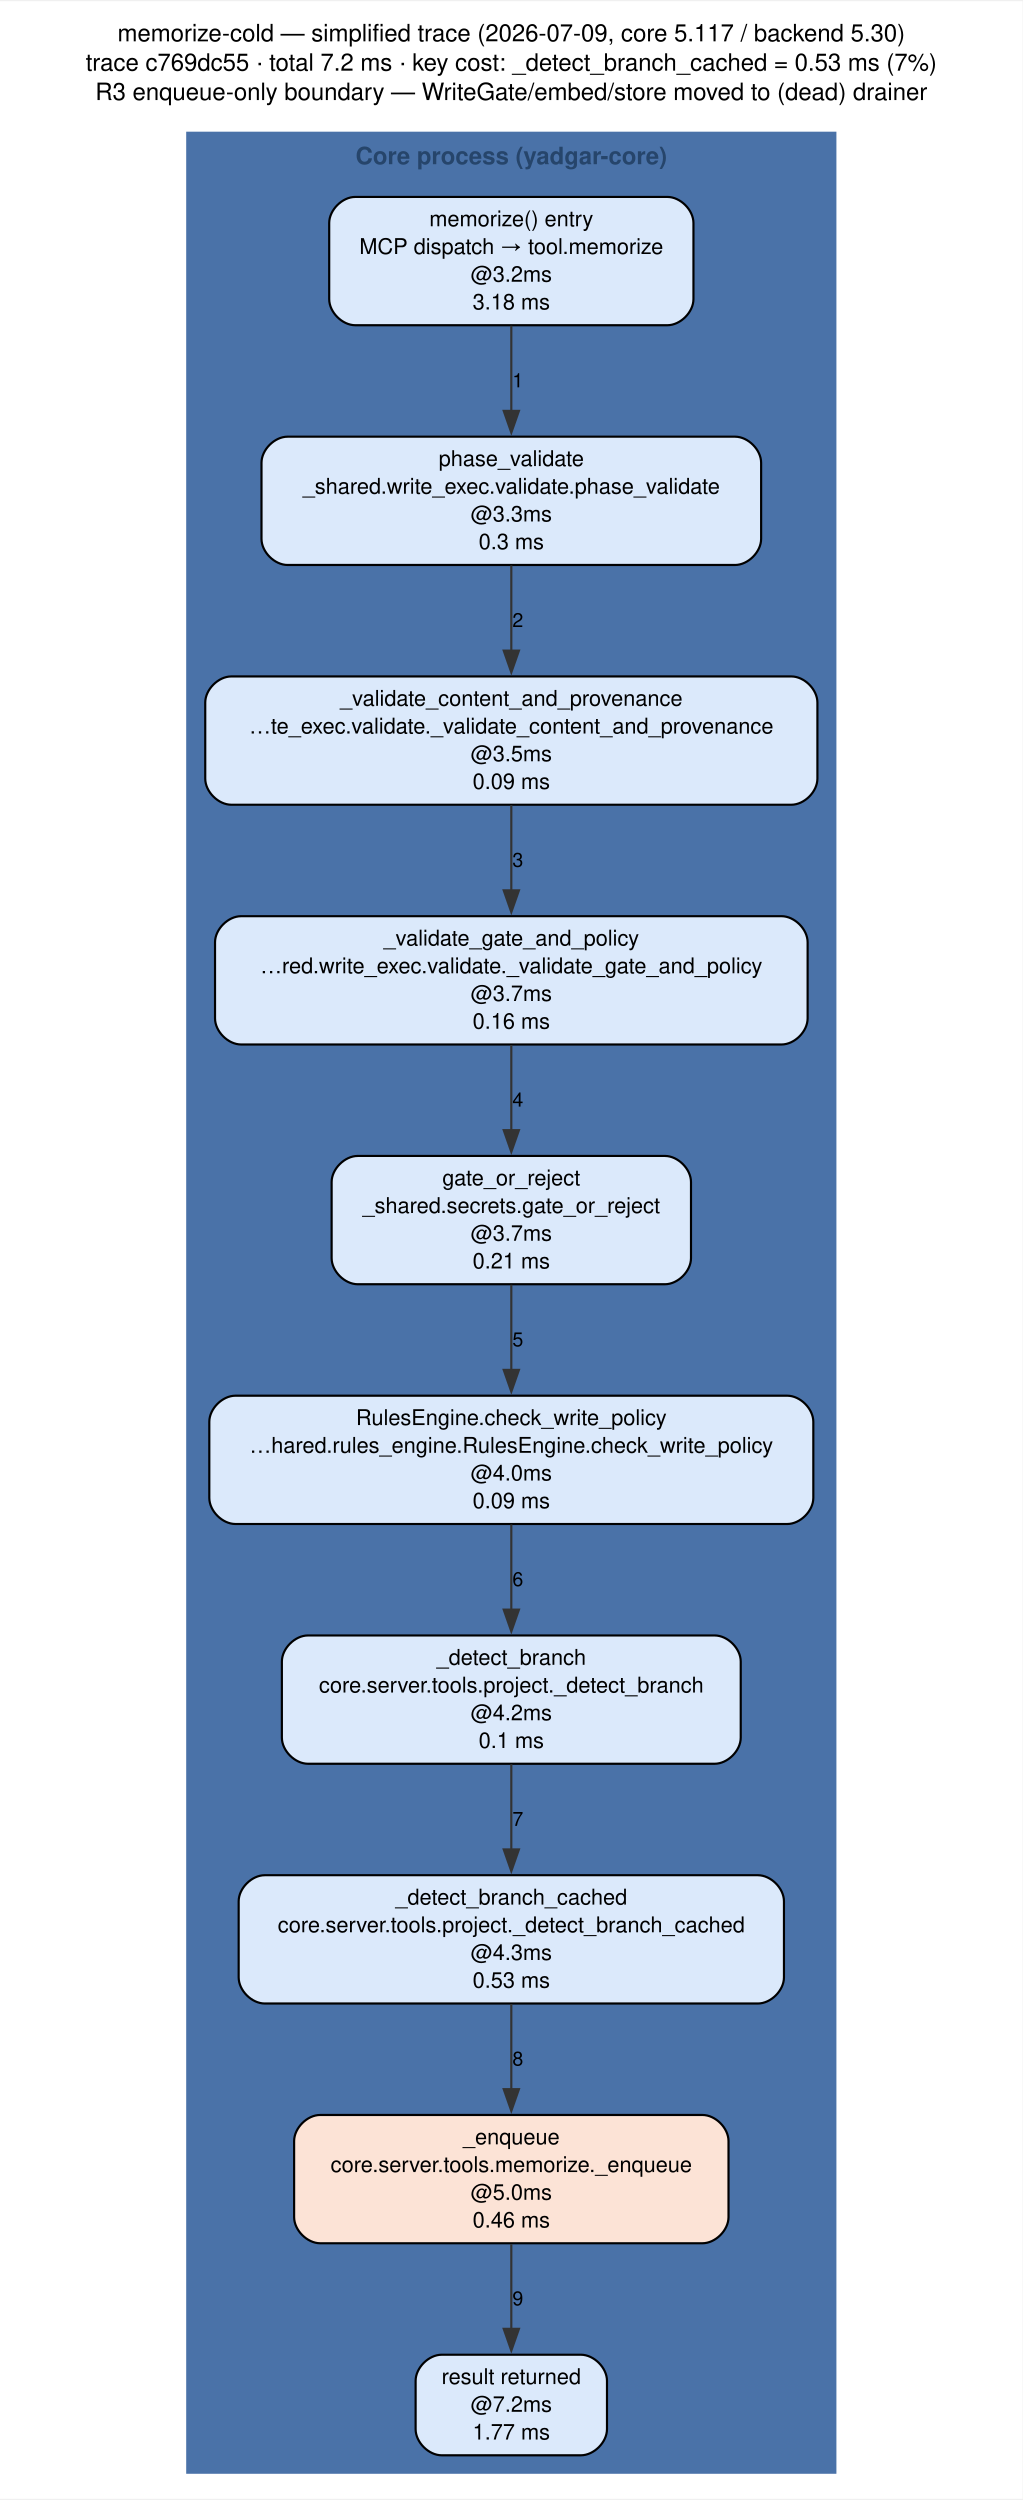
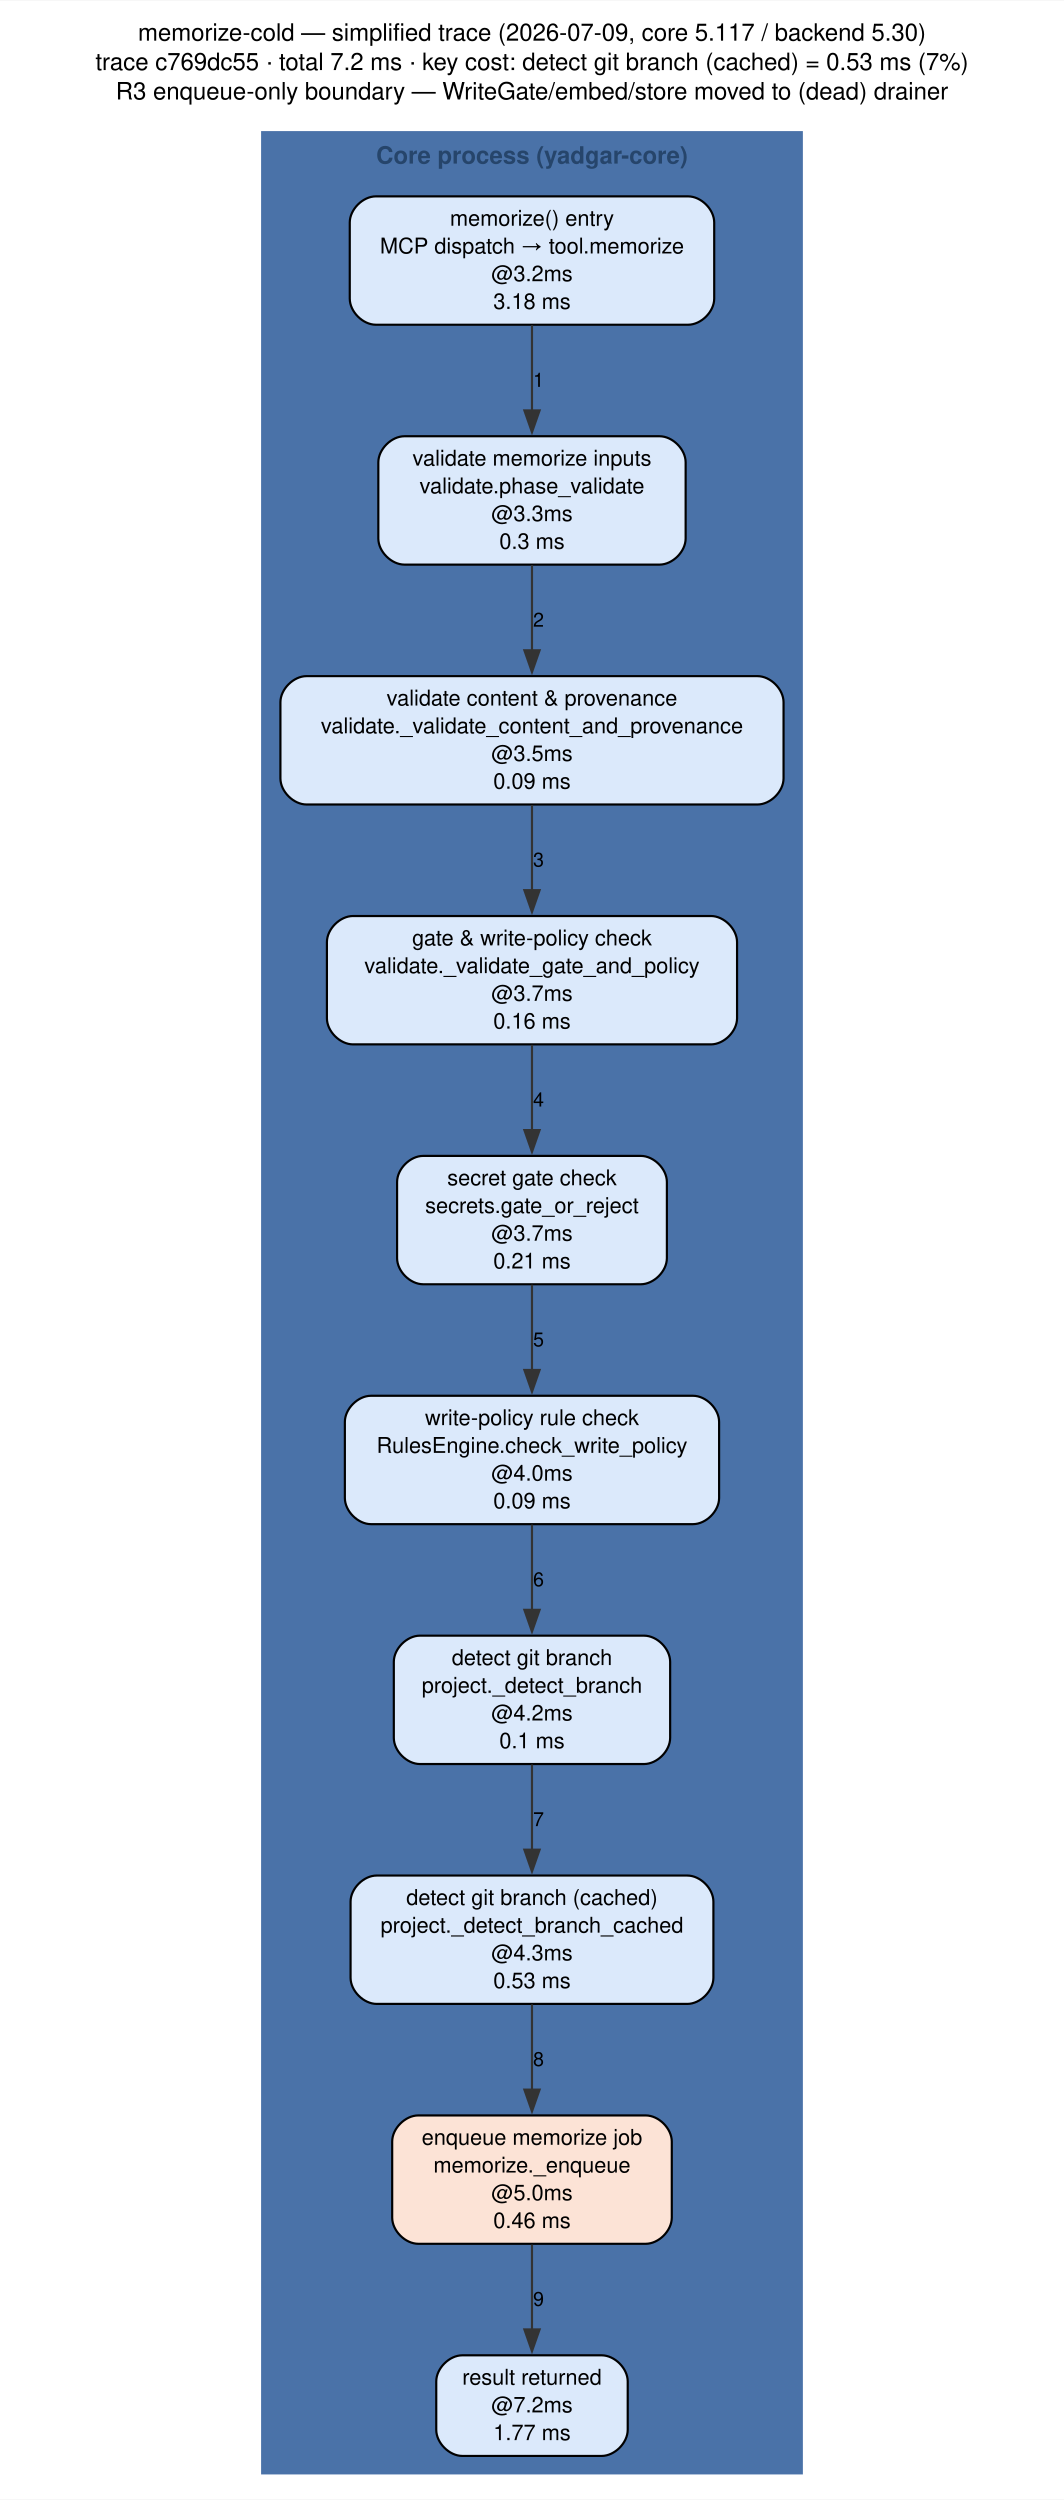
- <svg xmlns="http://www.w3.org/2000/svg" width="470pt" height="1149pt" viewBox="0.00 0.00 470.25 1148.50">
+ <svg xmlns="http://www.w3.org/2000/svg" width="489pt" height="1149pt" viewBox="0.00 0.00 489.00 1148.50">
  <g id="graph0" class="graph" transform="scale(1 1) rotate(0) translate(4 1144.5)">
-     <polygon fill="white" stroke="none" points="-4,4 -4,-1144.5 466.25,-1144.5 466.25,4 -4,4" />
-     <text text-anchor="middle" x="231.12" y="-1126.05" font-family="Helvetica,sans-Serif" font-size="11.00">memorize-cold — simplified trace (2026-07-09, core 5.117 / backend 5.30)</text>
-     <text text-anchor="middle" x="231.12" y="-1112.55" font-family="Helvetica,sans-Serif" font-size="11.00">trace c769dc55 · total 7.2 ms · key cost: _detect_branch_cached = 0.53 ms (7%)</text>
-     <text text-anchor="middle" x="231.12" y="-1099.05" font-family="Helvetica,sans-Serif" font-size="11.00">R3 enqueue-only boundary — WriteGate/embed/store moved to (dead) drainer</text>
+     <polygon fill="white" stroke="none" points="-4,4 -4,-1144.5 485,-1144.5 485,4 -4,4" />
+     <text text-anchor="middle" x="240.5" y="-1126.05" font-family="Helvetica,sans-Serif" font-size="11.00">memorize-cold — simplified trace (2026-07-09, core 5.117 / backend 5.30)</text>
+     <text text-anchor="middle" x="240.5" y="-1112.55" font-family="Helvetica,sans-Serif" font-size="11.00">trace c769dc55 · total 7.2 ms · key cost: detect git branch (cached) = 0.53 ms (7%)</text>
+     <text text-anchor="middle" x="240.5" y="-1099.05" font-family="Helvetica,sans-Serif" font-size="11.00">R3 enqueue-only boundary — WriteGate/embed/store moved to (dead) drainer</text>
    <g id="clust1" class="cluster">
-       <polygon fill="#4a72a8" stroke="#4a72a8" points="82.12,-8 82.12,-1084 380.12,-1084 380.12,-8 82.12,-8" />
-       <text text-anchor="middle" x="231.12" y="-1069.55" font-family="Helvetica,sans-Serif" font-weight="bold" font-size="11.00" fill="#26456b">Core process (yadgar-core)</text>
+       <polygon fill="#4a72a8" stroke="#4a72a8" points="116.5,-8 116.5,-1084 364.5,-1084 364.5,-8 116.5,-8" />
+       <text text-anchor="middle" x="240.5" y="-1069.55" font-family="Helvetica,sans-Serif" font-weight="bold" font-size="11.00" fill="#26456b">Core process (yadgar-core)</text>
    </g>
    <g id="node1" class="node">
-       <path fill="#dbe9fb" stroke="black" d="M302.88,-1054.5C302.88,-1054.5 159.38,-1054.5 159.38,-1054.5 153.38,-1054.5 147.38,-1048.5 147.38,-1042.5 147.38,-1042.5 147.38,-1007.5 147.38,-1007.5 147.38,-1001.5 153.38,-995.5 159.38,-995.5 159.38,-995.5 302.88,-995.5 302.88,-995.5 308.88,-995.5 314.88,-1001.5 314.88,-1007.5 314.88,-1007.5 314.88,-1042.5 314.88,-1042.5 314.88,-1048.5 308.88,-1054.5 302.88,-1054.5" />
-       <text text-anchor="middle" x="231.12" y="-1041" font-family="Helvetica,sans-Serif" font-size="10.00">memorize() entry</text>
-       <text text-anchor="middle" x="231.12" y="-1028.25" font-family="Helvetica,sans-Serif" font-size="10.00">MCP dispatch → tool.memorize</text>
-       <text text-anchor="middle" x="231.12" y="-1015.5" font-family="Helvetica,sans-Serif" font-size="10.00">@3.2ms</text>
-       <text text-anchor="middle" x="231.12" y="-1002.75" font-family="Helvetica,sans-Serif" font-size="10.00">3.18 ms</text>
+       <path fill="#dbe9fb" stroke="black" d="M312.25,-1054.5C312.25,-1054.5 168.75,-1054.5 168.75,-1054.5 162.75,-1054.5 156.75,-1048.5 156.75,-1042.5 156.75,-1042.5 156.75,-1007.5 156.75,-1007.5 156.75,-1001.5 162.75,-995.5 168.75,-995.5 168.75,-995.5 312.25,-995.5 312.25,-995.5 318.25,-995.5 324.25,-1001.5 324.25,-1007.5 324.25,-1007.5 324.25,-1042.5 324.25,-1042.5 324.25,-1048.5 318.25,-1054.5 312.25,-1054.5" />
+       <text text-anchor="middle" x="240.5" y="-1041" font-family="Helvetica,sans-Serif" font-size="10.00">memorize() entry</text>
+       <text text-anchor="middle" x="240.5" y="-1028.25" font-family="Helvetica,sans-Serif" font-size="10.00">MCP dispatch → tool.memorize</text>
+       <text text-anchor="middle" x="240.5" y="-1015.5" font-family="Helvetica,sans-Serif" font-size="10.00">@3.2ms</text>
+       <text text-anchor="middle" x="240.5" y="-1002.75" font-family="Helvetica,sans-Serif" font-size="10.00">3.18 ms</text>
    </g>
    <g id="node2" class="node">
-       <path fill="#dbe9fb" stroke="black" d="M334,-944.25C334,-944.25 128.25,-944.25 128.25,-944.25 122.25,-944.25 116.25,-938.25 116.25,-932.25 116.25,-932.25 116.25,-897.25 116.25,-897.25 116.25,-891.25 122.25,-885.25 128.25,-885.25 128.25,-885.25 334,-885.25 334,-885.25 340,-885.25 346,-891.25 346,-897.25 346,-897.25 346,-932.25 346,-932.25 346,-938.25 340,-944.25 334,-944.25" />
-       <text text-anchor="middle" x="231.12" y="-930.75" font-family="Helvetica,sans-Serif" font-size="10.00">phase_validate</text>
-       <text text-anchor="middle" x="231.12" y="-918" font-family="Helvetica,sans-Serif" font-size="10.00">_shared.write_exec.validate.phase_validate</text>
-       <text text-anchor="middle" x="231.12" y="-905.25" font-family="Helvetica,sans-Serif" font-size="10.00">@3.3ms</text>
-       <text text-anchor="middle" x="231.12" y="-892.5" font-family="Helvetica,sans-Serif" font-size="10.00">0.3 ms</text>
+       <path fill="#dbe9fb" stroke="black" d="M299.12,-944.25C299.12,-944.25 181.88,-944.25 181.88,-944.25 175.88,-944.25 169.88,-938.25 169.88,-932.25 169.88,-932.25 169.88,-897.25 169.88,-897.25 169.88,-891.25 175.88,-885.25 181.88,-885.25 181.88,-885.25 299.12,-885.25 299.12,-885.25 305.12,-885.25 311.12,-891.25 311.12,-897.25 311.12,-897.25 311.12,-932.25 311.12,-932.25 311.12,-938.25 305.12,-944.25 299.12,-944.25" />
+       <text text-anchor="middle" x="240.5" y="-930.75" font-family="Helvetica,sans-Serif" font-size="10.00">validate memorize inputs</text>
+       <text text-anchor="middle" x="240.5" y="-918" font-family="Helvetica,sans-Serif" font-size="10.00">validate.phase_validate</text>
+       <text text-anchor="middle" x="240.5" y="-905.25" font-family="Helvetica,sans-Serif" font-size="10.00">@3.3ms</text>
+       <text text-anchor="middle" x="240.5" y="-892.5" font-family="Helvetica,sans-Serif" font-size="10.00">0.3 ms</text>
    </g>
    <g id="edge1" class="edge">
-       <path fill="none" stroke="#333333" d="M231.12,-995.28C231.12,-983.16 231.12,-968.86 231.12,-955.74" />
-       <polygon fill="#333333" stroke="#333333" points="234.63,-956.12 231.13,-946.12 227.63,-956.12 234.63,-956.12" />
-       <text text-anchor="middle" x="234.12" y="-966.95" font-family="Helvetica,sans-Serif" font-size="9.00">1</text>
+       <path fill="none" stroke="#333333" d="M240.5,-995.28C240.5,-983.16 240.5,-968.86 240.5,-955.74" />
+       <polygon fill="#333333" stroke="#333333" points="244,-956.12 240.5,-946.12 237,-956.12 244,-956.12" />
+       <text text-anchor="middle" x="243.5" y="-966.95" font-family="Helvetica,sans-Serif" font-size="9.00">1</text>
    </g>
    <g id="node3" class="node">
-       <path fill="#dbe9fb" stroke="black" d="M359.88,-834C359.88,-834 102.38,-834 102.38,-834 96.38,-834 90.38,-828 90.38,-822 90.38,-822 90.38,-787 90.38,-787 90.38,-781 96.38,-775 102.38,-775 102.38,-775 359.88,-775 359.88,-775 365.88,-775 371.88,-781 371.88,-787 371.88,-787 371.88,-822 371.88,-822 371.88,-828 365.88,-834 359.88,-834" />
-       <text text-anchor="middle" x="231.12" y="-820.5" font-family="Helvetica,sans-Serif" font-size="10.00">_validate_content_and_provenance</text>
-       <text text-anchor="middle" x="231.12" y="-807.75" font-family="Helvetica,sans-Serif" font-size="10.00">…te_exec.validate._validate_content_and_provenance</text>
-       <text text-anchor="middle" x="231.12" y="-795" font-family="Helvetica,sans-Serif" font-size="10.00">@3.5ms</text>
-       <text text-anchor="middle" x="231.12" y="-782.25" font-family="Helvetica,sans-Serif" font-size="10.00">0.09 ms</text>
+       <path fill="#dbe9fb" stroke="black" d="M344.12,-834C344.12,-834 136.88,-834 136.88,-834 130.88,-834 124.88,-828 124.88,-822 124.88,-822 124.88,-787 124.88,-787 124.88,-781 130.88,-775 136.88,-775 136.88,-775 344.12,-775 344.12,-775 350.12,-775 356.12,-781 356.12,-787 356.12,-787 356.12,-822 356.12,-822 356.12,-828 350.12,-834 344.12,-834" />
+       <text text-anchor="middle" x="240.5" y="-820.5" font-family="Helvetica,sans-Serif" font-size="10.00">validate content &amp; provenance</text>
+       <text text-anchor="middle" x="240.5" y="-807.75" font-family="Helvetica,sans-Serif" font-size="10.00">validate._validate_content_and_provenance</text>
+       <text text-anchor="middle" x="240.5" y="-795" font-family="Helvetica,sans-Serif" font-size="10.00">@3.5ms</text>
+       <text text-anchor="middle" x="240.5" y="-782.25" font-family="Helvetica,sans-Serif" font-size="10.00">0.09 ms</text>
    </g>
    <g id="edge2" class="edge">
-       <path fill="none" stroke="#333333" d="M231.12,-885.03C231.12,-872.91 231.12,-858.61 231.12,-845.49" />
-       <polygon fill="#333333" stroke="#333333" points="234.63,-845.87 231.13,-835.87 227.63,-845.87 234.63,-845.87" />
-       <text text-anchor="middle" x="234.12" y="-856.7" font-family="Helvetica,sans-Serif" font-size="9.00">2</text>
+       <path fill="none" stroke="#333333" d="M240.5,-885.03C240.5,-872.91 240.5,-858.61 240.5,-845.49" />
+       <polygon fill="#333333" stroke="#333333" points="244,-845.87 240.5,-835.87 237,-845.87 244,-845.87" />
+       <text text-anchor="middle" x="243.5" y="-856.7" font-family="Helvetica,sans-Serif" font-size="9.00">2</text>
    </g>
    <g id="node4" class="node">
-       <path fill="#dbe9fb" stroke="black" d="M355.38,-723.75C355.38,-723.75 106.88,-723.75 106.88,-723.75 100.88,-723.75 94.88,-717.75 94.88,-711.75 94.88,-711.75 94.88,-676.75 94.88,-676.75 94.88,-670.75 100.88,-664.75 106.88,-664.75 106.88,-664.75 355.38,-664.75 355.38,-664.75 361.38,-664.75 367.38,-670.75 367.38,-676.75 367.38,-676.75 367.38,-711.75 367.38,-711.75 367.38,-717.75 361.38,-723.75 355.38,-723.75" />
-       <text text-anchor="middle" x="231.12" y="-710.25" font-family="Helvetica,sans-Serif" font-size="10.00">_validate_gate_and_policy</text>
-       <text text-anchor="middle" x="231.12" y="-697.5" font-family="Helvetica,sans-Serif" font-size="10.00">…red.write_exec.validate._validate_gate_and_policy</text>
-       <text text-anchor="middle" x="231.12" y="-684.75" font-family="Helvetica,sans-Serif" font-size="10.00">@3.7ms</text>
-       <text text-anchor="middle" x="231.12" y="-672" font-family="Helvetica,sans-Serif" font-size="10.00">0.16 ms</text>
+       <path fill="#dbe9fb" stroke="black" d="M322.75,-723.75C322.75,-723.75 158.25,-723.75 158.25,-723.75 152.25,-723.75 146.25,-717.75 146.25,-711.75 146.25,-711.75 146.25,-676.75 146.25,-676.75 146.25,-670.75 152.25,-664.75 158.25,-664.75 158.25,-664.75 322.75,-664.75 322.75,-664.75 328.75,-664.75 334.75,-670.75 334.75,-676.75 334.75,-676.75 334.75,-711.75 334.75,-711.75 334.75,-717.75 328.75,-723.75 322.75,-723.75" />
+       <text text-anchor="middle" x="240.5" y="-710.25" font-family="Helvetica,sans-Serif" font-size="10.00">gate &amp; write-policy check</text>
+       <text text-anchor="middle" x="240.5" y="-697.5" font-family="Helvetica,sans-Serif" font-size="10.00">validate._validate_gate_and_policy</text>
+       <text text-anchor="middle" x="240.5" y="-684.75" font-family="Helvetica,sans-Serif" font-size="10.00">@3.7ms</text>
+       <text text-anchor="middle" x="240.5" y="-672" font-family="Helvetica,sans-Serif" font-size="10.00">0.16 ms</text>
    </g>
    <g id="edge3" class="edge">
-       <path fill="none" stroke="#333333" d="M231.12,-774.78C231.12,-762.66 231.12,-748.36 231.12,-735.24" />
-       <polygon fill="#333333" stroke="#333333" points="234.63,-735.62 231.13,-725.62 227.63,-735.62 234.63,-735.62" />
-       <text text-anchor="middle" x="234.12" y="-746.45" font-family="Helvetica,sans-Serif" font-size="9.00">3</text>
+       <path fill="none" stroke="#333333" d="M240.5,-774.78C240.5,-762.66 240.5,-748.36 240.5,-735.24" />
+       <polygon fill="#333333" stroke="#333333" points="244,-735.62 240.5,-725.62 237,-735.62 244,-735.62" />
+       <text text-anchor="middle" x="243.5" y="-746.45" font-family="Helvetica,sans-Serif" font-size="9.00">3</text>
    </g>
    <g id="node5" class="node">
-       <path fill="#dbe9fb" stroke="black" d="M301.75,-613.5C301.75,-613.5 160.5,-613.5 160.5,-613.5 154.5,-613.5 148.5,-607.5 148.5,-601.5 148.5,-601.5 148.5,-566.5 148.5,-566.5 148.5,-560.5 154.5,-554.5 160.5,-554.5 160.5,-554.5 301.75,-554.5 301.75,-554.5 307.75,-554.5 313.75,-560.5 313.75,-566.5 313.75,-566.5 313.75,-601.5 313.75,-601.5 313.75,-607.5 307.75,-613.5 301.75,-613.5" />
-       <text text-anchor="middle" x="231.12" y="-600" font-family="Helvetica,sans-Serif" font-size="10.00">gate_or_reject</text>
-       <text text-anchor="middle" x="231.12" y="-587.25" font-family="Helvetica,sans-Serif" font-size="10.00">_shared.secrets.gate_or_reject</text>
-       <text text-anchor="middle" x="231.12" y="-574.5" font-family="Helvetica,sans-Serif" font-size="10.00">@3.7ms</text>
-       <text text-anchor="middle" x="231.12" y="-561.75" font-family="Helvetica,sans-Serif" font-size="10.00">0.21 ms</text>
+       <path fill="#dbe9fb" stroke="black" d="M290.5,-613.5C290.5,-613.5 190.5,-613.5 190.5,-613.5 184.5,-613.5 178.5,-607.5 178.5,-601.5 178.5,-601.5 178.5,-566.5 178.5,-566.5 178.5,-560.5 184.5,-554.5 190.5,-554.5 190.5,-554.5 290.5,-554.5 290.5,-554.5 296.5,-554.5 302.5,-560.5 302.5,-566.5 302.5,-566.5 302.5,-601.5 302.5,-601.5 302.5,-607.5 296.5,-613.5 290.5,-613.5" />
+       <text text-anchor="middle" x="240.5" y="-600" font-family="Helvetica,sans-Serif" font-size="10.00">secret gate check</text>
+       <text text-anchor="middle" x="240.5" y="-587.25" font-family="Helvetica,sans-Serif" font-size="10.00">secrets.gate_or_reject</text>
+       <text text-anchor="middle" x="240.5" y="-574.5" font-family="Helvetica,sans-Serif" font-size="10.00">@3.7ms</text>
+       <text text-anchor="middle" x="240.5" y="-561.75" font-family="Helvetica,sans-Serif" font-size="10.00">0.21 ms</text>
    </g>
    <g id="edge4" class="edge">
-       <path fill="none" stroke="#333333" d="M231.12,-664.53C231.12,-652.41 231.12,-638.11 231.12,-624.99" />
-       <polygon fill="#333333" stroke="#333333" points="234.63,-625.37 231.13,-615.37 227.63,-625.37 234.63,-625.37" />
-       <text text-anchor="middle" x="234.12" y="-636.2" font-family="Helvetica,sans-Serif" font-size="9.00">4</text>
+       <path fill="none" stroke="#333333" d="M240.5,-664.53C240.5,-652.41 240.5,-638.11 240.5,-624.99" />
+       <polygon fill="#333333" stroke="#333333" points="244,-625.37 240.5,-615.37 237,-625.37 244,-625.37" />
+       <text text-anchor="middle" x="243.5" y="-636.2" font-family="Helvetica,sans-Serif" font-size="9.00">4</text>
    </g>
    <g id="node6" class="node">
-       <path fill="#dbe9fb" stroke="black" d="M358,-503.25C358,-503.25 104.25,-503.25 104.25,-503.25 98.25,-503.25 92.25,-497.25 92.25,-491.25 92.25,-491.25 92.25,-456.25 92.25,-456.25 92.25,-450.25 98.25,-444.25 104.25,-444.25 104.25,-444.25 358,-444.25 358,-444.25 364,-444.25 370,-450.25 370,-456.25 370,-456.25 370,-491.25 370,-491.25 370,-497.25 364,-503.25 358,-503.25" />
-       <text text-anchor="middle" x="231.12" y="-489.75" font-family="Helvetica,sans-Serif" font-size="10.00">RulesEngine.check_write_policy</text>
-       <text text-anchor="middle" x="231.12" y="-477" font-family="Helvetica,sans-Serif" font-size="10.00">…hared.rules_engine.RulesEngine.check_write_policy</text>
-       <text text-anchor="middle" x="231.12" y="-464.25" font-family="Helvetica,sans-Serif" font-size="10.00">@4.0ms</text>
-       <text text-anchor="middle" x="231.12" y="-451.5" font-family="Helvetica,sans-Serif" font-size="10.00">0.09 ms</text>
+       <path fill="#dbe9fb" stroke="black" d="M314.5,-503.25C314.5,-503.25 166.5,-503.25 166.5,-503.25 160.5,-503.25 154.5,-497.25 154.5,-491.25 154.5,-491.25 154.5,-456.25 154.5,-456.25 154.5,-450.25 160.5,-444.25 166.5,-444.25 166.5,-444.25 314.5,-444.25 314.5,-444.25 320.5,-444.25 326.5,-450.25 326.5,-456.25 326.5,-456.25 326.5,-491.25 326.5,-491.25 326.5,-497.25 320.5,-503.25 314.5,-503.25" />
+       <text text-anchor="middle" x="240.5" y="-489.75" font-family="Helvetica,sans-Serif" font-size="10.00">write-policy rule check</text>
+       <text text-anchor="middle" x="240.5" y="-477" font-family="Helvetica,sans-Serif" font-size="10.00">RulesEngine.check_write_policy</text>
+       <text text-anchor="middle" x="240.5" y="-464.25" font-family="Helvetica,sans-Serif" font-size="10.00">@4.0ms</text>
+       <text text-anchor="middle" x="240.5" y="-451.5" font-family="Helvetica,sans-Serif" font-size="10.00">0.09 ms</text>
    </g>
    <g id="edge5" class="edge">
-       <path fill="none" stroke="#333333" d="M231.12,-554.28C231.12,-542.16 231.12,-527.86 231.12,-514.74" />
-       <polygon fill="#333333" stroke="#333333" points="234.63,-515.12 231.13,-505.12 227.63,-515.12 234.63,-515.12" />
-       <text text-anchor="middle" x="234.12" y="-525.95" font-family="Helvetica,sans-Serif" font-size="9.00">5</text>
+       <path fill="none" stroke="#333333" d="M240.5,-554.28C240.5,-542.16 240.5,-527.86 240.5,-514.74" />
+       <polygon fill="#333333" stroke="#333333" points="244,-515.12 240.5,-505.12 237,-515.12 244,-515.12" />
+       <text text-anchor="middle" x="243.5" y="-525.95" font-family="Helvetica,sans-Serif" font-size="9.00">5</text>
    </g>
    <g id="node7" class="node">
-       <path fill="#dbe9fb" stroke="black" d="M324.62,-393C324.62,-393 137.62,-393 137.62,-393 131.62,-393 125.62,-387 125.62,-381 125.62,-381 125.62,-346 125.62,-346 125.62,-340 131.62,-334 137.62,-334 137.62,-334 324.62,-334 324.62,-334 330.62,-334 336.62,-340 336.62,-346 336.62,-346 336.62,-381 336.62,-381 336.62,-387 330.62,-393 324.62,-393" />
-       <text text-anchor="middle" x="231.12" y="-379.5" font-family="Helvetica,sans-Serif" font-size="10.00">_detect_branch</text>
-       <text text-anchor="middle" x="231.12" y="-366.75" font-family="Helvetica,sans-Serif" font-size="10.00">core.server.tools.project._detect_branch</text>
-       <text text-anchor="middle" x="231.12" y="-354" font-family="Helvetica,sans-Serif" font-size="10.00">@4.2ms</text>
-       <text text-anchor="middle" x="231.12" y="-341.25" font-family="Helvetica,sans-Serif" font-size="10.00">0.1 ms</text>
+       <path fill="#dbe9fb" stroke="black" d="M292,-393C292,-393 189,-393 189,-393 183,-393 177,-387 177,-381 177,-381 177,-346 177,-346 177,-340 183,-334 189,-334 189,-334 292,-334 292,-334 298,-334 304,-340 304,-346 304,-346 304,-381 304,-381 304,-387 298,-393 292,-393" />
+       <text text-anchor="middle" x="240.5" y="-379.5" font-family="Helvetica,sans-Serif" font-size="10.00">detect git branch</text>
+       <text text-anchor="middle" x="240.5" y="-366.75" font-family="Helvetica,sans-Serif" font-size="10.00">project._detect_branch</text>
+       <text text-anchor="middle" x="240.5" y="-354" font-family="Helvetica,sans-Serif" font-size="10.00">@4.2ms</text>
+       <text text-anchor="middle" x="240.5" y="-341.25" font-family="Helvetica,sans-Serif" font-size="10.00">0.1 ms</text>
    </g>
    <g id="edge6" class="edge">
-       <path fill="none" stroke="#333333" d="M231.12,-444.03C231.12,-431.91 231.12,-417.61 231.12,-404.49" />
-       <polygon fill="#333333" stroke="#333333" points="234.63,-404.87 231.13,-394.87 227.63,-404.87 234.63,-404.87" />
-       <text text-anchor="middle" x="234.12" y="-415.7" font-family="Helvetica,sans-Serif" font-size="9.00">6</text>
+       <path fill="none" stroke="#333333" d="M240.5,-444.03C240.5,-431.91 240.5,-417.61 240.5,-404.49" />
+       <polygon fill="#333333" stroke="#333333" points="244,-404.87 240.5,-394.87 237,-404.87 244,-404.87" />
+       <text text-anchor="middle" x="243.5" y="-415.7" font-family="Helvetica,sans-Serif" font-size="9.00">6</text>
    </g>
    <g id="node8" class="node">
-       <path fill="#dbe9fb" stroke="black" d="M344.5,-282.75C344.5,-282.75 117.75,-282.75 117.75,-282.75 111.75,-282.75 105.75,-276.75 105.75,-270.75 105.75,-270.75 105.75,-235.75 105.75,-235.75 105.75,-229.75 111.75,-223.75 117.75,-223.75 117.75,-223.75 344.5,-223.75 344.5,-223.75 350.5,-223.75 356.5,-229.75 356.5,-235.75 356.5,-235.75 356.5,-270.75 356.5,-270.75 356.5,-276.75 350.5,-282.75 344.5,-282.75" />
-       <text text-anchor="middle" x="231.12" y="-269.25" font-family="Helvetica,sans-Serif" font-size="10.00">_detect_branch_cached</text>
-       <text text-anchor="middle" x="231.12" y="-256.5" font-family="Helvetica,sans-Serif" font-size="10.00">core.server.tools.project._detect_branch_cached</text>
-       <text text-anchor="middle" x="231.12" y="-243.75" font-family="Helvetica,sans-Serif" font-size="10.00">@4.3ms</text>
-       <text text-anchor="middle" x="231.12" y="-231" font-family="Helvetica,sans-Serif" font-size="10.00">0.53 ms</text>
+       <path fill="#dbe9fb" stroke="black" d="M311.88,-282.75C311.88,-282.75 169.12,-282.75 169.12,-282.75 163.12,-282.75 157.12,-276.75 157.12,-270.75 157.12,-270.75 157.12,-235.75 157.12,-235.75 157.12,-229.75 163.12,-223.75 169.12,-223.75 169.12,-223.75 311.88,-223.75 311.88,-223.75 317.88,-223.75 323.88,-229.75 323.88,-235.75 323.88,-235.75 323.88,-270.75 323.88,-270.75 323.88,-276.75 317.88,-282.75 311.88,-282.75" />
+       <text text-anchor="middle" x="240.5" y="-269.25" font-family="Helvetica,sans-Serif" font-size="10.00">detect git branch (cached)</text>
+       <text text-anchor="middle" x="240.5" y="-256.5" font-family="Helvetica,sans-Serif" font-size="10.00">project._detect_branch_cached</text>
+       <text text-anchor="middle" x="240.5" y="-243.75" font-family="Helvetica,sans-Serif" font-size="10.00">@4.3ms</text>
+       <text text-anchor="middle" x="240.5" y="-231" font-family="Helvetica,sans-Serif" font-size="10.00">0.53 ms</text>
    </g>
    <g id="edge7" class="edge">
-       <path fill="none" stroke="#333333" d="M231.12,-333.78C231.12,-321.66 231.12,-307.36 231.12,-294.24" />
-       <polygon fill="#333333" stroke="#333333" points="234.63,-294.62 231.13,-284.62 227.63,-294.62 234.63,-294.62" />
-       <text text-anchor="middle" x="234.12" y="-305.45" font-family="Helvetica,sans-Serif" font-size="9.00">7</text>
+       <path fill="none" stroke="#333333" d="M240.5,-333.78C240.5,-321.66 240.5,-307.36 240.5,-294.24" />
+       <polygon fill="#333333" stroke="#333333" points="244,-294.62 240.5,-284.62 237,-294.62 244,-294.62" />
+       <text text-anchor="middle" x="243.5" y="-305.45" font-family="Helvetica,sans-Serif" font-size="9.00">7</text>
    </g>
    <g id="node9" class="node">
-       <path fill="#fce3d6" stroke="black" d="M319,-172.5C319,-172.5 143.25,-172.5 143.25,-172.5 137.25,-172.5 131.25,-166.5 131.25,-160.5 131.25,-160.5 131.25,-125.5 131.25,-125.5 131.25,-119.5 137.25,-113.5 143.25,-113.5 143.25,-113.5 319,-113.5 319,-113.5 325,-113.5 331,-119.5 331,-125.5 331,-125.5 331,-160.5 331,-160.5 331,-166.5 325,-172.5 319,-172.5" />
-       <text text-anchor="middle" x="231.12" y="-159" font-family="Helvetica,sans-Serif" font-size="10.00">_enqueue</text>
-       <text text-anchor="middle" x="231.12" y="-146.25" font-family="Helvetica,sans-Serif" font-size="10.00">core.server.tools.memorize._enqueue</text>
-       <text text-anchor="middle" x="231.12" y="-133.5" font-family="Helvetica,sans-Serif" font-size="10.00">@5.0ms</text>
-       <text text-anchor="middle" x="231.12" y="-120.75" font-family="Helvetica,sans-Serif" font-size="10.00">0.46 ms</text>
+       <path fill="#fce3d6" stroke="black" d="M292.75,-172.5C292.75,-172.5 188.25,-172.5 188.25,-172.5 182.25,-172.5 176.25,-166.5 176.25,-160.5 176.25,-160.5 176.25,-125.5 176.25,-125.5 176.25,-119.5 182.25,-113.5 188.25,-113.5 188.25,-113.5 292.75,-113.5 292.75,-113.5 298.75,-113.5 304.75,-119.5 304.75,-125.5 304.75,-125.5 304.75,-160.5 304.75,-160.5 304.75,-166.5 298.75,-172.5 292.75,-172.5" />
+       <text text-anchor="middle" x="240.5" y="-159" font-family="Helvetica,sans-Serif" font-size="10.00">enqueue memorize job</text>
+       <text text-anchor="middle" x="240.5" y="-146.25" font-family="Helvetica,sans-Serif" font-size="10.00">memorize._enqueue</text>
+       <text text-anchor="middle" x="240.5" y="-133.5" font-family="Helvetica,sans-Serif" font-size="10.00">@5.0ms</text>
+       <text text-anchor="middle" x="240.5" y="-120.75" font-family="Helvetica,sans-Serif" font-size="10.00">0.46 ms</text>
    </g>
    <g id="edge8" class="edge">
-       <path fill="none" stroke="#333333" d="M231.12,-223.53C231.12,-211.41 231.12,-197.11 231.12,-183.99" />
-       <polygon fill="#333333" stroke="#333333" points="234.63,-184.37 231.13,-174.37 227.63,-184.37 234.63,-184.37" />
-       <text text-anchor="middle" x="234.12" y="-195.2" font-family="Helvetica,sans-Serif" font-size="9.00">8</text>
+       <path fill="none" stroke="#333333" d="M240.5,-223.53C240.5,-211.41 240.5,-197.11 240.5,-183.99" />
+       <polygon fill="#333333" stroke="#333333" points="244,-184.37 240.5,-174.37 237,-184.37 244,-184.37" />
+       <text text-anchor="middle" x="243.5" y="-195.2" font-family="Helvetica,sans-Serif" font-size="9.00">8</text>
    </g>
    <g id="node10" class="node">
-       <path fill="#dbe9fb" stroke="black" d="M263.12,-62.25C263.12,-62.25 199.12,-62.25 199.12,-62.25 193.12,-62.25 187.12,-56.25 187.12,-50.25 187.12,-50.25 187.12,-28 187.12,-28 187.12,-22 193.12,-16 199.12,-16 199.12,-16 263.12,-16 263.12,-16 269.12,-16 275.12,-22 275.12,-28 275.12,-28 275.12,-50.25 275.12,-50.25 275.12,-56.25 269.12,-62.25 263.12,-62.25" />
-       <text text-anchor="middle" x="231.12" y="-48.75" font-family="Helvetica,sans-Serif" font-size="10.00">result returned</text>
-       <text text-anchor="middle" x="231.12" y="-36" font-family="Helvetica,sans-Serif" font-size="10.00">@7.2ms</text>
-       <text text-anchor="middle" x="231.12" y="-23.25" font-family="Helvetica,sans-Serif" font-size="10.00">1.77 ms</text>
+       <path fill="#dbe9fb" stroke="black" d="M272.5,-62.25C272.5,-62.25 208.5,-62.25 208.5,-62.25 202.5,-62.25 196.5,-56.25 196.5,-50.25 196.5,-50.25 196.5,-28 196.5,-28 196.5,-22 202.5,-16 208.5,-16 208.5,-16 272.5,-16 272.5,-16 278.5,-16 284.5,-22 284.5,-28 284.5,-28 284.5,-50.25 284.5,-50.25 284.5,-56.25 278.5,-62.25 272.5,-62.25" />
+       <text text-anchor="middle" x="240.5" y="-48.75" font-family="Helvetica,sans-Serif" font-size="10.00">result returned</text>
+       <text text-anchor="middle" x="240.5" y="-36" font-family="Helvetica,sans-Serif" font-size="10.00">@7.2ms</text>
+       <text text-anchor="middle" x="240.5" y="-23.25" font-family="Helvetica,sans-Serif" font-size="10.00">1.77 ms</text>
    </g>
    <g id="edge9" class="edge">
-       <path fill="none" stroke="#333333" d="M231.12,-113.08C231.12,-100.95 231.12,-86.77 231.12,-74.14" />
-       <polygon fill="#333333" stroke="#333333" points="234.63,-74.15 231.13,-64.15 227.63,-74.15 234.63,-74.15" />
-       <text text-anchor="middle" x="234.12" y="-84.95" font-family="Helvetica,sans-Serif" font-size="9.00">9</text>
+       <path fill="none" stroke="#333333" d="M240.5,-113.08C240.5,-100.95 240.5,-86.77 240.5,-74.14" />
+       <polygon fill="#333333" stroke="#333333" points="244,-74.15 240.5,-64.15 237,-74.15 244,-74.15" />
+       <text text-anchor="middle" x="243.5" y="-84.95" font-family="Helvetica,sans-Serif" font-size="9.00">9</text>
    </g>
  </g>
</svg>
